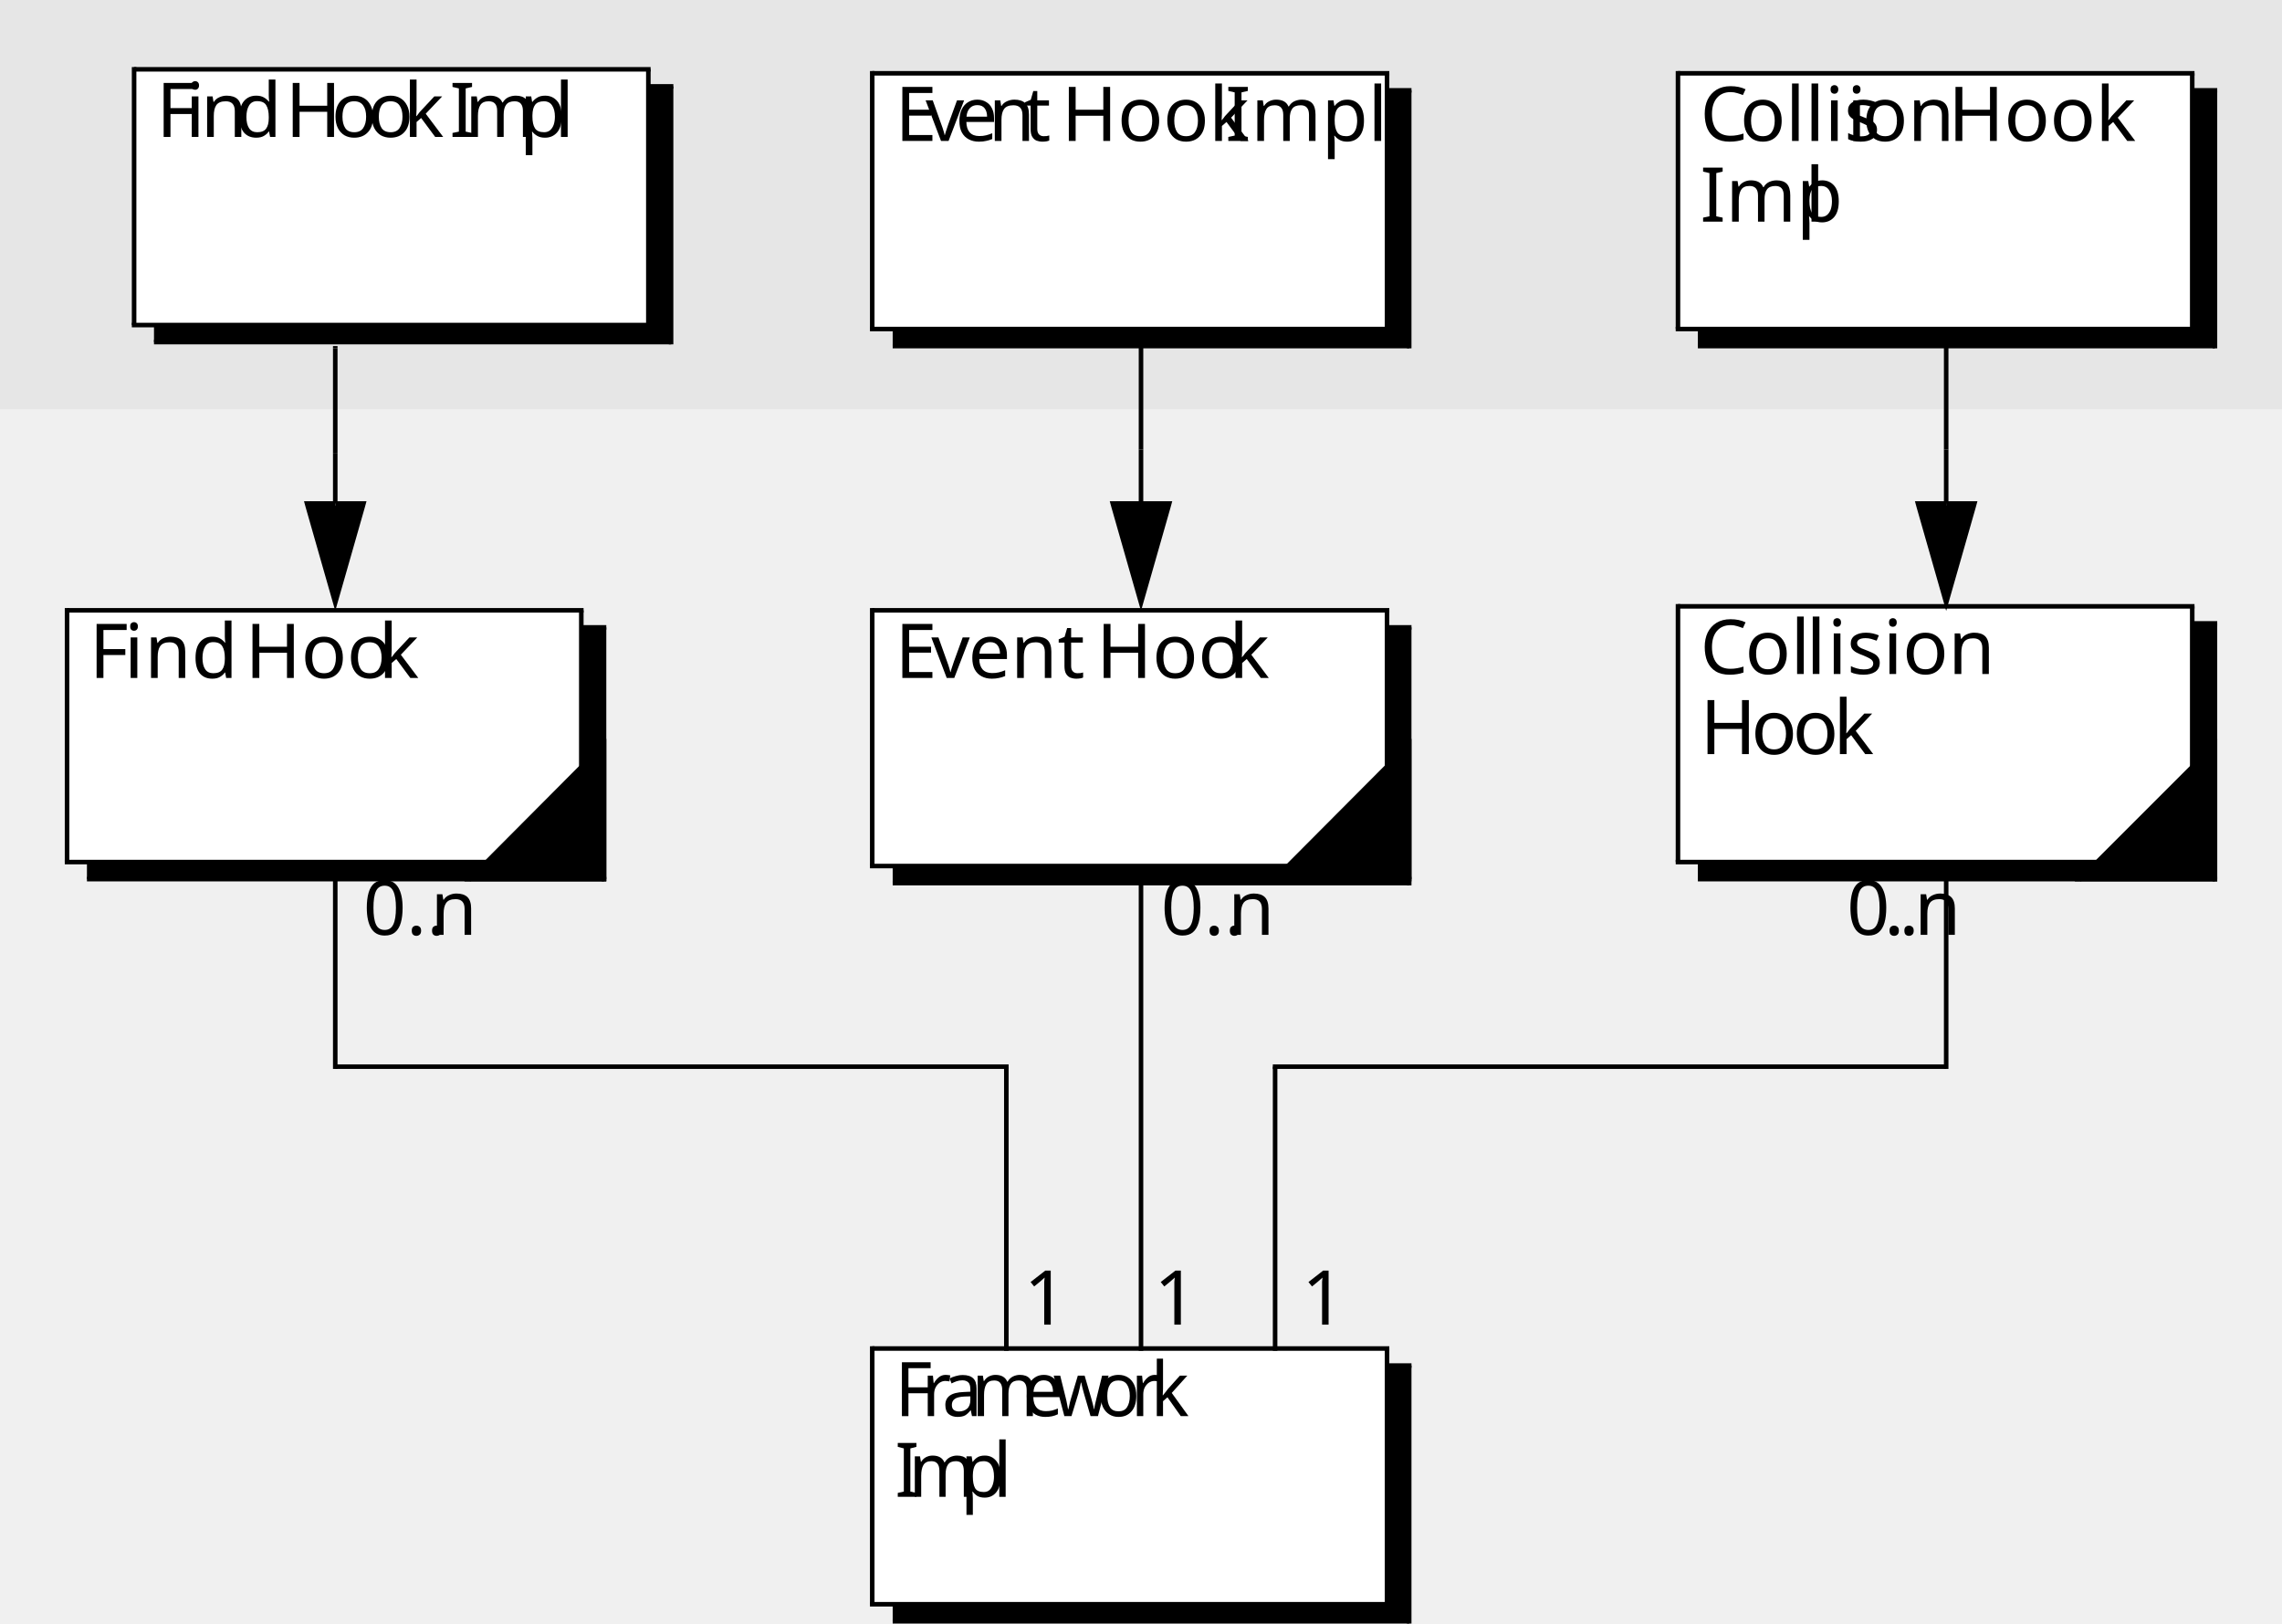
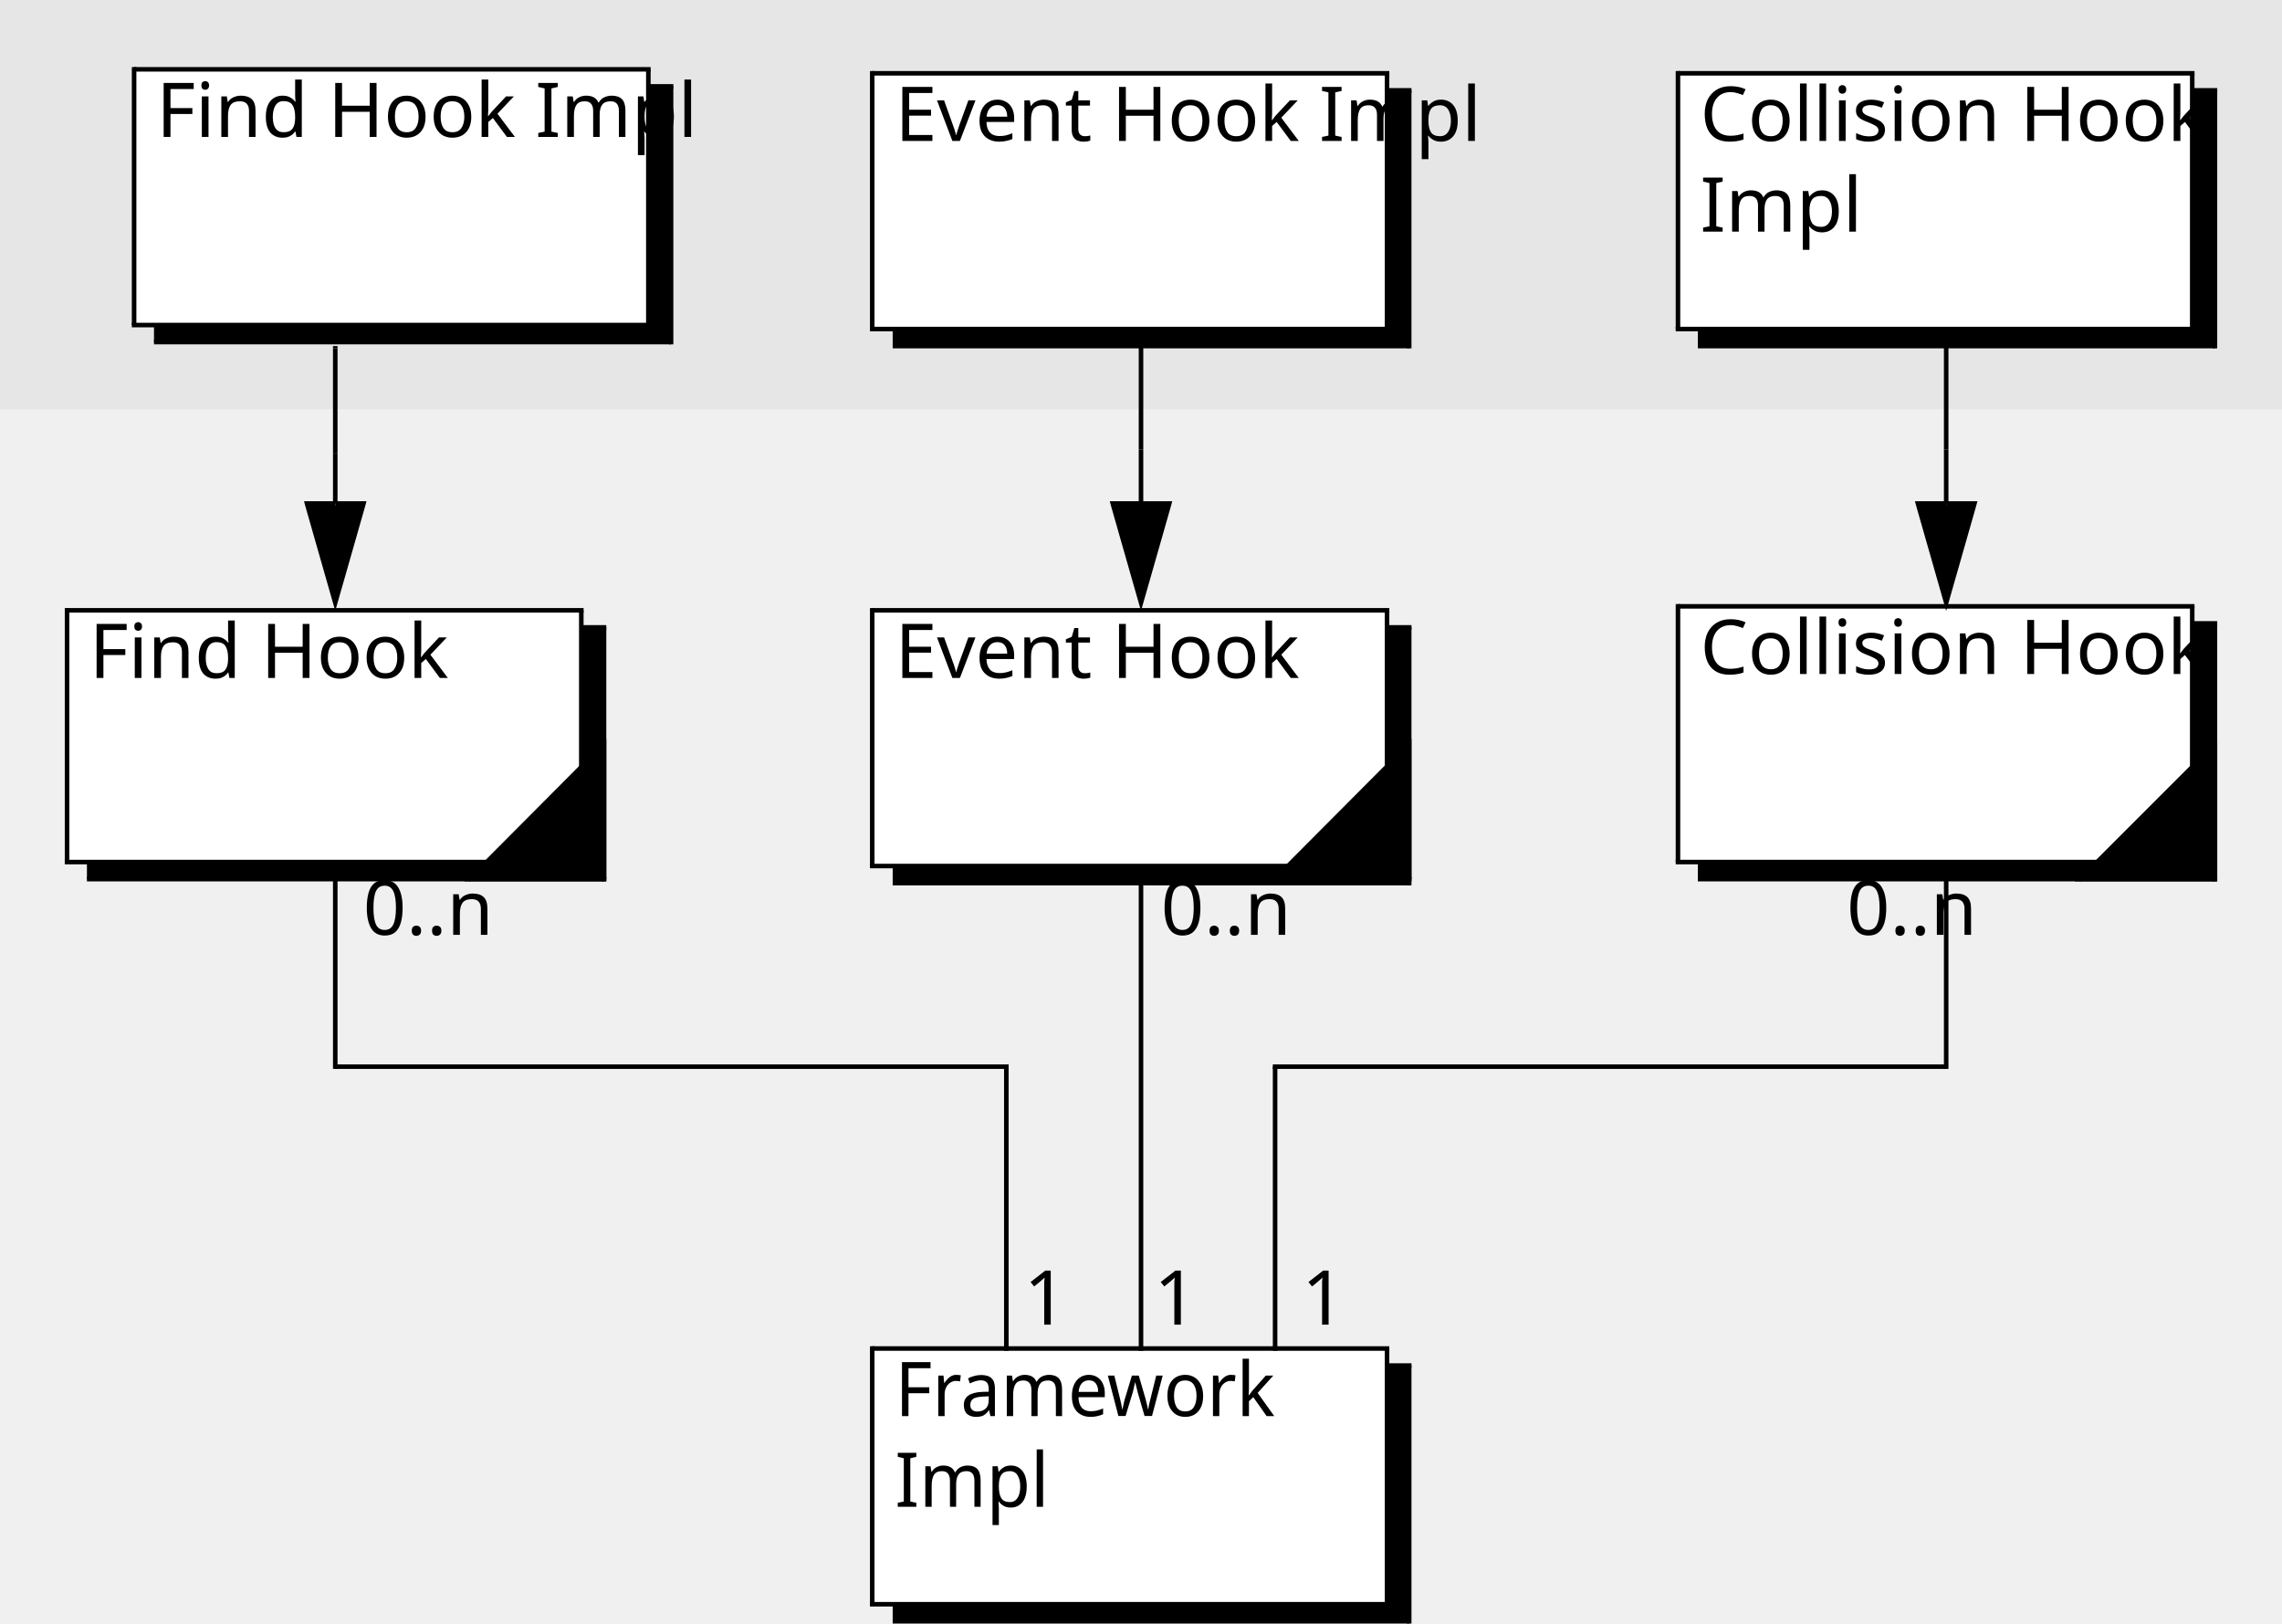
- <svg xmlns="http://www.w3.org/2000/svg" version="1.1" id="Layer_1" x="0px" y="0px" width="240.959px" height="171.42px" viewBox="0 0 240.959 171.42" style="enable-background:new 0 0 240.959 171.42;" xml:space="preserve">
-   <rect style="fill:#E6E6E6;" width="240.959" height="43.199" />
+ <svg xmlns="http://www.w3.org/2000/svg" version="1.1" id="Layer_1" x="0px" y="0px" width="240.959px" height="171.42px" viewBox="0 0 240.959 171.42" enable-background="new 0 0 240.959 171.42" xml:space="preserve">
+   <rect fill="#E6E6E6" width="240.959" height="43.199" />
  <rect x="16.5" y="9.12" width="54.36" height="27" />
  <rect x="16.5" y="8.88" width="54.6" height="0.479" />
  <rect x="70.62" y="9.12" width="0.48" height="27.239" />
  <rect x="16.26" y="35.88" width="54.6" height="0.479" />
  <rect x="16.26" y="8.88" width="0.48" height="27.24" />
-   <rect x="14.16" y="7.319" style="fill:#FFFFFF;" width="54.3" height="27" />
+   <rect x="14.16" y="7.319" fill="#FFFFFF" width="54.3" height="27" />
  <rect x="14.16" y="7.08" width="54.54" height="0.479" />
  <rect x="68.22" y="7.319" width="0.48" height="27.24" />
  <rect x="13.92" y="34.08" width="54.54" height="0.479" />
  <rect x="13.92" y="7.08" width="0.48" height="27.239" />
-   <text transform="matrix(1 0 0 1 16.5 14.46)">
-     <tspan x="0" y="0" style="font-family:'ProductusBook'; font-size:7.98;">F</tspan>
-     <tspan x="3.08" y="0" style="font-family:'ProductusBook'; font-size:7.98;">i</tspan>
-     <tspan x="4.7" y="0" style="font-family:'ProductusBook'; font-size:7.98;">n</tspan>
-     <tspan x="8.347" y="0" style="font-family:'ProductusBook'; font-size:7.98;">d</tspan>
-     <tspan x="12.066" y="0" style="font-family:'ProductusBook'; font-size:7.98;"> </tspan>
-     <tspan x="13.63" y="0" style="font-family:'ProductusBook'; font-size:7.98;">H</tspan>
-     <tspan x="18.489" y="0" style="font-family:'ProductusBook'; font-size:7.98;">o</tspan>
-     <tspan x="22.328" y="0" style="font-family:'ProductusBook'; font-size:7.98;">o</tspan>
-     <tspan x="26.11" y="0" style="font-family:'ProductusBook'; font-size:7.98;">k</tspan>
-     <tspan x="29.406" y="0" style="font-family:'ProductusBook'; font-size:7.98;"> </tspan>
-     <tspan x="30.97" y="0" style="font-family:'ProductusBook'; font-size:7.98;">I</tspan>
-     <tspan x="32.59" y="0" style="font-family:'ProductusBook'; font-size:7.98;">m</tspan>
-     <tspan x="38.343" y="0" style="font-family:'ProductusBook'; font-size:7.98;">p</tspan>
-     <tspan x="42.062" y="0" style="font-family:'ProductusBook'; font-size:7.98;">l</tspan>
-   </text>
-   <rect x="94.5" y="144.18" width="54.3" height="27" />
-   <rect x="94.5" y="143.939" width="54.54" height="0.48" />
-   <rect x="148.56" y="144.18" width="0.479" height="27.24" />
-   <rect x="94.26" y="170.939" width="54.541" height="0.48" />
-   <rect x="94.26" y="143.939" width="0.48" height="27.24" />
-   <rect x="92.1" y="142.38" style="fill:#FFFFFF;" width="54.359" height="27" />
+   <text transform="matrix(1 0 0 1 16.5 14.46)" font-family="'ProductusBook'" font-size="7.98">Find Hook Impl</text>
+   <rect x="94.5" y="144.181" width="54.3" height="27" />
+   <rect x="94.5" y="143.938" width="54.54" height="0.48" />
+   <rect x="148.56" y="144.181" width="0.479" height="27.239" />
+   <rect x="94.26" y="170.938" width="54.541" height="0.48" />
+   <rect x="94.26" y="143.938" width="0.48" height="27.24" />
+   <rect x="92.1" y="142.38" fill="#FFFFFF" width="54.359" height="27" />
  <rect x="92.1" y="142.14" width="54.6" height="0.48" />
  <rect x="146.22" y="142.38" width="0.479" height="27.24" />
  <rect x="91.86" y="169.14" width="54.6" height="0.48" />
  <rect x="91.86" y="142.14" width="0.48" height="27.24" />
-   <text transform="matrix(1 0 0 1.0522 94.5 149.5195)">
-     <tspan x="0" y="0" style="font-family:'ProductusOSGiBookc'; font-size:7.584;">F</tspan>
-     <tspan x="2.821" y="0" style="font-family:'ProductusOSGiBookc'; font-size:7.584;">r</tspan>
-     <tspan x="4.975" y="0" style="font-family:'ProductusOSGiBookc'; font-size:7.584;">a</tspan>
-     <tspan x="8.092" y="0" style="font-family:'ProductusOSGiBookc'; font-size:7.584;">m</tspan>
-     <tspan x="13.5" y="0" style="font-family:'ProductusOSGiBookc'; font-size:7.584;">e</tspan>
-     <tspan x="16.685" y="0" style="font-family:'ProductusOSGiBookc'; font-size:7.584;">w</tspan>
-     <tspan x="21.311" y="0" style="font-family:'ProductusOSGiBookc'; font-size:7.584;">o</tspan>
-     <tspan x="24.906" y="0" style="font-family:'ProductusOSGiBookc'; font-size:7.584;">r</tspan>
-     <tspan x="27.006" y="0" style="font-family:'ProductusOSGiBookc'; font-size:7.584;">k</tspan>
+   <text transform="matrix(0.9504 0 0 1 94.5 149.5195)" enable-background="new    ">
+     <tspan x="0" y="0" font-family="'ProductusOSGiBookc'" font-size="7.98">Framework</tspan>
+     <tspan x="0" y="9.576" font-family="'ProductusOSGiBookc'" font-size="7.98">Impl</tspan>
  </text>
-   <text transform="matrix(1 0 0 1.0522 94.5 158.04)">
-     <tspan x="0" y="0" style="font-family:'ProductusOSGiBookc'; font-size:7.584;">I</tspan>
-     <tspan x="1.456" y="0" style="font-family:'ProductusOSGiBookc'; font-size:7.584;">m</tspan>
-     <tspan x="6.909" y="0" style="font-family:'ProductusOSGiBookc'; font-size:7.584;">p</tspan>
-     <tspan x="10.375" y="0" style="font-family:'ProductusOSGiBookc'; font-size:7.584;">l</tspan>
-   </text>
-   <text transform="matrix(1 0 0 1 108.1196 139.8594)" style="font-family:'ProductusBook'; font-size:7.98;">1</text>
+   <text transform="matrix(1 0 0 1 108.1196 139.8594)" font-family="'ProductusBook'" font-size="7.98">1</text>
  <rect x="9.42" y="66.239" width="54.36" height="26.58" />
  <rect x="9.42" y="66" width="54.6" height="0.479" />
  <rect x="63.54" y="66.239" width="0.48" height="26.82" />
  <rect x="9.18" y="92.58" width="54.6" height="0.479" />
  <rect x="9.18" y="66" width="0.48" height="26.819" />
-   <rect x="7.08" y="64.439" style="fill:#FFFFFF;" width="54.3" height="26.58" />
+   <rect x="7.08" y="64.439" fill="#FFFFFF" width="54.3" height="26.58" />
  <rect x="7.08" y="64.199" width="54.54" height="0.48" />
  <rect x="61.14" y="64.439" width="0.48" height="26.82" />
-   <rect x="6.84" y="90.779" width="54.54" height="0.48" />
-   <rect x="6.84" y="64.199" width="0.48" height="26.82" />
-   <text transform="matrix(1 0 0 1 9.4199 71.5801)">
-     <tspan x="0" y="0" style="font-family:'ProductusSemibold'; font-size:7.98;">F</tspan>
-     <tspan x="3.703" y="0" style="font-family:'ProductusSemibold'; font-size:7.98;">i</tspan>
-     <tspan x="5.857" y="0" style="font-family:'ProductusSemibold'; font-size:7.98;">nd</tspan>
-     <tspan x="14.483" y="0" style="font-family:'ProductusSemibold'; font-size:7.98;"> </tspan>
-     <tspan x="16.462" y="0" style="font-family:'ProductusSemibold'; font-size:7.98;">Hoo</tspan>
-     <tspan x="30.562" y="0" style="font-family:'ProductusSemibold'; font-size:7.98;">k</tspan>
-   </text>
-   <polyline style="fill-rule:evenodd;clip-rule:evenodd;" points="63.78,78.6 49.62,92.819 63.78,92.819 " />
+   <rect x="6.84" y="90.778" width="54.54" height="0.48" />
+   <rect x="6.84" y="64.199" width="0.48" height="26.819" />
+   <text transform="matrix(1 0 0 1 9.4199 71.5801)" font-family="'ProductusSemibold'" font-size="7.98">Find Hook</text>
+   <polyline points="63.78,78.6 49.62,92.819 63.78,92.819 " />
  <polyline points="63.96,78.779 49.8,93 49.62,93.06 49.02,93.06 49.44,92.64 63.6,78.42 " />
  <rect x="49.62" y="92.58" width="14.4" height="0.479" />
  <polyline points="63.54,92.819 63.54,78.6 63.6,78.42 64.02,78 64.02,92.819 " />
-   <rect x="179.52" y="65.819" width="54.359" height="27" />
-   <rect x="179.52" y="65.58" width="54.6" height="0.479" />
-   <rect x="233.64" y="65.819" width="0.479" height="27.24" />
+   <rect x="179.521" y="65.819" width="54.358" height="27" />
+   <rect x="179.521" y="65.58" width="54.6" height="0.479" />
+   <rect x="233.64" y="65.819" width="0.479" height="27.241" />
  <rect x="179.28" y="92.58" width="54.6" height="0.479" />
-   <rect x="179.28" y="65.58" width="0.48" height="27.239" />
-   <rect x="177.18" y="64.02" style="fill:#FFFFFF;" width="54.3" height="27" />
-   <rect x="177.18" y="63.779" width="54.54" height="0.48" />
-   <rect x="231.24" y="64.02" width="0.48" height="27.24" />
-   <rect x="176.94" y="90.779" width="54.54" height="0.48" />
+   <rect x="179.28" y="65.58" width="0.479" height="27.239" />
+   <rect x="177.181" y="64.02" fill="#FFFFFF" width="54.299" height="27" />
+   <rect x="177.181" y="63.779" width="54.539" height="0.48" />
+   <rect x="231.24" y="64.02" width="0.479" height="27.24" />
+   <rect x="176.94" y="90.778" width="54.539" height="0.48" />
  <rect x="176.94" y="63.779" width="0.479" height="27.24" />
-   <text transform="matrix(1 0 0 1 179.52 71.1602)">
-     <tspan x="0" y="0" style="font-family:'ProductusSemibold'; font-size:7.98;">C</tspan>
-     <tspan x="4.74" y="0" style="font-family:'ProductusSemibold'; font-size:7.98;">ol</tspan>
-     <tspan x="11.22" y="0" style="font-family:'ProductusSemibold'; font-size:7.98;">l</tspan>
-     <tspan x="13.438" y="0" style="font-family:'ProductusSemibold'; font-size:7.98;">ision</tspan>
-     <tspan x="29.677" y="0" style="font-family:'ProductusSemibold'; font-size:7.98;"> </tspan>
-   </text>
-   <text transform="matrix(1 0 0 1 179.52 79.6201)">
-     <tspan x="0" y="0" style="font-family:'ProductusSemibold'; font-size:7.98;">H</tspan>
-     <tspan x="5.395" y="0" style="font-family:'ProductusSemibold'; font-size:7.98;">o</tspan>
-     <tspan x="9.768" y="0" style="font-family:'ProductusSemibold'; font-size:7.98;">o</tspan>
-     <tspan x="14.085" y="0" style="font-family:'ProductusSemibold'; font-size:7.98;">k</tspan>
-   </text>
-   <polyline style="fill-rule:evenodd;clip-rule:evenodd;" points="233.879,78.6 219.66,92.819 233.879,92.819 " />
+   <text transform="matrix(1 0 0 1 179.5205 71.1602)" font-family="'ProductusSemibold'" font-size="7.98">Collision Hook</text>
+   <polyline points="233.879,78.6 219.66,92.819 233.879,92.819 " />
  <polyline points="234.06,78.779 219.84,93 219.66,93.06 219.06,93.06 233.7,78.42 " />
  <rect x="219.66" y="92.58" width="14.46" height="0.479" />
  <polyline points="233.64,92.819 233.64,78.6 233.7,78.42 234.12,78 234.12,92.819 " />
-   <rect x="35.16" y="92.58" width="0.48" height="20.279" />
+   <rect x="35.16" y="92.58" width="0.48" height="20.278" />
  <rect x="35.4" y="112.38" width="71.1" height="0.479" />
  <rect x="106.02" y="112.62" width="0.48" height="30" />
  <polyline points="35.4,52.92 38.7,52.92 38.52,53.58 35.4,64.5 32.28,53.58 32.1,52.92 32.76,52.92 33.24,53.279 35.88,62.52   34.92,62.819 34.92,62.52 37.56,53.279 38.52,53.58 38.04,53.939 35.4,53.939 " />
  <rect x="32.76" y="52.92" width="2.64" height="1.02" />
-   <polyline style="fill-rule:evenodd;clip-rule:evenodd;" points="35.4,53.399 38.04,53.399 35.4,62.64 32.76,53.399 " />
+   <polyline points="35.4,53.399 38.04,53.399 35.4,62.64 32.76,53.399 " />
  <rect x="35.16" y="36.54" width="0.48" height="0.239" />
  <rect x="35.16" y="36.779" width="0.48" height="11.04" />
  <rect x="35.16" y="47.819" width="0.48" height="5.341" />
-   <text transform="matrix(1 0 0 1 194.9995 98.7002)">
-     <tspan x="0" y="0" style="font-family:'ProductusBook'; font-size:7.98;">0</tspan>
-     <tspan x="3.942" y="0" style="font-family:'ProductusBook'; font-size:7.98;">.</tspan>
-     <tspan x="5.506" y="0" style="font-family:'ProductusBook'; font-size:7.98;">.</tspan>
-     <tspan x="7.134" y="0" style="font-family:'ProductusBook'; font-size:7.98;">n</tspan>
-   </text>
-   <text transform="matrix(1 0 0 1 38.3398 98.7002)">
-     <tspan x="0" y="0" style="font-family:'ProductusBook'; font-size:7.98;">0..</tspan>
-     <tspan x="7.126" y="0" style="font-family:'ProductusBook'; font-size:7.98;">n</tspan>
-   </text>
-   <text transform="matrix(1 0 0 1 121.8599 139.8594)" style="font-family:'ProductusBook'; font-size:7.98;">1</text>
-   <rect x="179.52" y="9.54" width="54.359" height="27" />
-   <rect x="179.52" y="9.3" width="54.6" height="0.479" />
+   <text transform="matrix(1 0 0 1 194.999 98.7002)" font-family="'ProductusBook'" font-size="7.98">0..n</text>
+   <text transform="matrix(1 0 0 1 38.3398 98.7002)" font-family="'ProductusBook'" font-size="7.98">0..n</text>
+   <text transform="matrix(1 0 0 1 121.8604 139.8594)" font-family="'ProductusBook'" font-size="7.98">1</text>
+   <rect x="179.521" y="9.54" width="54.358" height="27" />
+   <rect x="179.521" y="9.3" width="54.6" height="0.479" />
  <rect x="233.64" y="9.54" width="0.479" height="27.239" />
  <rect x="179.28" y="36.3" width="54.6" height="0.479" />
-   <rect x="179.28" y="9.3" width="0.48" height="27.24" />
-   <rect x="177.18" y="7.739" style="fill:#FFFFFF;" width="54.3" height="27" />
-   <rect x="177.18" y="7.5" width="54.54" height="0.479" />
-   <rect x="231.24" y="7.739" width="0.48" height="27.24" />
-   <rect x="176.94" y="34.5" width="54.54" height="0.479" />
+   <rect x="179.28" y="9.3" width="0.479" height="27.24" />
+   <rect x="177.181" y="7.739" fill="#FFFFFF" width="54.299" height="27" />
+   <rect x="177.181" y="7.5" width="54.539" height="0.479" />
+   <rect x="231.24" y="7.739" width="0.479" height="27.24" />
+   <rect x="176.94" y="34.5" width="54.539" height="0.479" />
  <rect x="176.94" y="7.5" width="0.479" height="27.239" />
-   <text transform="matrix(1 0 0 1 179.52 14.8799)">
-     <tspan x="0" y="0" style="font-family:'ProductusBook'; font-size:7.98;">C</tspan>
-     <tspan x="4.205" y="0" style="font-family:'ProductusBook'; font-size:7.98;">ollis</tspan>
-     <tspan x="15.497" y="0" style="font-family:'ProductusBook'; font-size:7.98;">i</tspan>
-     <tspan x="17.109" y="0" style="font-family:'ProductusBook'; font-size:7.98;">on</tspan>
-     <tspan x="24.57" y="0" style="font-family:'ProductusBook'; font-size:7.98;"> </tspan>
-     <tspan x="26.183" y="0" style="font-family:'ProductusBook'; font-size:7.98;">Hook </tspan>
+   <text transform="matrix(1 0 0 1 179.5205 14.8799)" enable-background="new    ">
+     <tspan x="0" y="0" font-family="'ProductusBook'" font-size="7.98">Collision Hook</tspan>
+     <tspan x="0" y="9.576" font-family="'ProductusBook'" font-size="7.98">Impl</tspan>
  </text>
-   <text transform="matrix(1 0 0 1 179.52 23.4004)">
-     <tspan x="0" y="0" style="font-family:'ProductusBook'; font-size:7.98;">Imp</tspan>
-     <tspan x="11.084" y="0" style="font-family:'ProductusBook'; font-size:7.98;">l</tspan>
-   </text>
-   <polyline points="205.5,52.92 208.8,52.92 208.62,53.58 205.5,64.5 202.379,53.58 202.2,52.92 202.86,52.92 203.34,53.279   205.98,62.52 205.02,62.819 205.02,62.52 207.66,53.279 208.62,53.58 208.14,53.939 205.5,53.939 " />
+   <polyline points="205.5,52.92 208.8,52.92 208.62,53.58 205.5,64.5 202.379,53.58 202.2,52.92 202.86,52.92 203.34,53.279   205.979,62.52 205.021,62.819 205.021,62.52 207.66,53.279 208.62,53.58 208.14,53.939 205.5,53.939 " />
  <rect x="202.86" y="52.92" width="2.64" height="1.02" />
-   <polyline style="fill-rule:evenodd;clip-rule:evenodd;" points="205.5,53.399 208.14,53.399 205.5,62.64 202.86,53.399 " />
+   <polyline points="205.5,53.399 208.14,53.399 205.5,62.64 202.86,53.399 " />
  <rect x="205.26" y="35.88" width="0.479" height="0.24" />
  <rect x="205.26" y="36.12" width="0.479" height="11.34" />
  <rect x="205.26" y="47.46" width="0.479" height="5.7" />
-   <rect x="205.26" y="92.58" width="0.479" height="20.279" />
-   <rect x="134.4" y="112.38" width="71.1" height="0.479" />
-   <rect x="134.4" y="112.62" width="0.479" height="30" />
+   <rect x="205.26" y="92.58" width="0.479" height="20.278" />
+   <rect x="134.399" y="112.38" width="71.101" height="0.479" />
+   <rect x="134.399" y="112.62" width="0.479" height="30" />
  <rect x="94.5" y="66.239" width="54.3" height="27" />
  <rect x="94.5" y="66" width="54.54" height="0.479" />
  <rect x="148.56" y="66.239" width="0.479" height="27.24" />
  <rect x="94.26" y="93" width="54.541" height="0.479" />
  <rect x="94.26" y="66" width="0.48" height="27.239" />
-   <rect x="92.1" y="64.439" style="fill:#FFFFFF;" width="54.359" height="27" />
+   <rect x="92.1" y="64.439" fill="#FFFFFF" width="54.359" height="27" />
  <rect x="92.1" y="64.199" width="54.6" height="0.48" />
  <rect x="146.22" y="64.439" width="0.479" height="27.24" />
-   <rect x="91.86" y="91.199" width="54.6" height="0.48" />
-   <rect x="91.86" y="64.199" width="0.48" height="27.24" />
-   <text transform="matrix(1 0 0 1 94.5 71.5801)">
-     <tspan x="0" y="0" style="font-family:'ProductusSemibold'; font-size:7.98;">E</tspan>
-     <tspan x="3.838" y="0" style="font-family:'ProductusSemibold'; font-size:7.98;">v</tspan>
-     <tspan x="7.732" y="0" style="font-family:'ProductusSemibold'; font-size:7.98;">ent</tspan>
-     <tspan x="19.223" y="0" style="font-family:'ProductusSemibold'; font-size:7.98;"> </tspan>
-     <tspan x="21.258" y="0" style="font-family:'ProductusSemibold'; font-size:7.98;">Hoo</tspan>
-     <tspan x="35.287" y="0" style="font-family:'ProductusSemibold'; font-size:7.98;">k</tspan>
-   </text>
-   <polyline style="fill-rule:evenodd;clip-rule:evenodd;" points="148.8,78.6 134.64,92.819 148.8,92.819 " />
-   <polyline points="148.98,78.779 134.82,93 134.64,93.06 134.04,93.06 134.459,92.64 148.62,78.42 " />
+   <rect x="91.86" y="91.199" width="54.6" height="0.479" />
+   <rect x="91.86" y="64.199" width="0.48" height="27.239" />
+   <text transform="matrix(1 0 0 1 94.5 71.5801)" font-family="'ProductusSemibold'" font-size="7.98">Event Hook</text>
+   <polyline points="148.8,78.6 134.64,92.819 148.8,92.819 " />
+   <polyline points="148.979,78.779 134.819,93 134.64,93.06 134.04,93.06 134.459,92.64 148.62,78.42 " />
  <rect x="134.64" y="92.58" width="14.399" height="0.479" />
  <polyline points="148.56,92.819 148.56,78.6 148.62,78.42 149.04,78 149.04,92.819 " />
-   <text transform="matrix(1 0 0 1 122.5796 98.7002)">
-     <tspan x="0" y="0" style="font-family:'ProductusBook'; font-size:7.98;">0..</tspan>
-     <tspan x="7.078" y="0" style="font-family:'ProductusBook'; font-size:7.98;">n</tspan>
-   </text>
+   <text transform="matrix(1 0 0 1 122.5791 98.7002)" font-family="'ProductusBook'" font-size="7.98">0..n</text>
  <rect x="94.5" y="9.54" width="54.3" height="27" />
  <rect x="94.5" y="9.3" width="54.54" height="0.479" />
  <rect x="148.56" y="9.54" width="0.479" height="27.239" />
  <rect x="94.26" y="36.3" width="54.541" height="0.479" />
  <rect x="94.26" y="9.3" width="0.48" height="27.24" />
-   <rect x="92.1" y="7.739" style="fill:#FFFFFF;" width="54.359" height="27" />
+   <rect x="92.1" y="7.739" fill="#FFFFFF" width="54.359" height="27" />
  <rect x="92.1" y="7.5" width="54.6" height="0.479" />
  <rect x="146.22" y="7.739" width="0.479" height="27.24" />
  <rect x="91.86" y="34.5" width="54.6" height="0.479" />
  <rect x="91.86" y="7.5" width="0.48" height="27.239" />
-   <text transform="matrix(1 0 0 1 94.5 14.8799)">
-     <tspan x="0" y="0" style="font-family:'ProductusBook'; font-size:7.98;">E</tspan>
-     <tspan x="3.24" y="0" style="font-family:'ProductusBook'; font-size:7.98;">v</tspan>
-     <tspan x="6.368" y="0" style="font-family:'ProductusBook'; font-size:7.98;">e</tspan>
-     <tspan x="9.871" y="0" style="font-family:'ProductusBook'; font-size:7.98;">n</tspan>
-     <tspan x="13.59" y="0" style="font-family:'ProductusBook'; font-size:7.98;">t</tspan>
-     <tspan x="15.968" y="0" style="font-family:'ProductusBook'; font-size:7.98;"> </tspan>
-     <tspan x="17.58" y="0" style="font-family:'ProductusBook'; font-size:7.98;">Hook</tspan>
-     <tspan x="33.276" y="0" style="font-family:'ProductusBook'; font-size:7.98;"> </tspan>
-     <tspan x="34.888" y="0" style="font-family:'ProductusBook'; font-size:7.98;">Impl</tspan>
-   </text>
-   <polyline points="120.48,52.92 123.78,52.92 123.6,53.58 120.48,64.5 117.36,53.58 117.18,52.92 117.84,52.92 118.32,53.279   120.959,62.52 120,62.819 120,62.52 122.64,53.279 123.6,53.58 123.12,53.939 120.48,53.939 " />
+   <text transform="matrix(1 0 0 1 94.5 14.8799)" font-family="'ProductusBook'" font-size="7.98">Event Hook Impl</text>
+   <polyline points="120.48,52.92 123.78,52.92 123.601,53.58 120.48,64.5 117.36,53.58 117.18,52.92 117.84,52.92 118.32,53.279   120.959,62.52 120,62.819 120,62.52 122.64,53.279 123.601,53.58 123.12,53.939 120.48,53.939 " />
  <rect x="117.84" y="52.92" width="2.64" height="1.02" />
-   <polyline style="fill-rule:evenodd;clip-rule:evenodd;" points="120.48,53.399 123.12,53.399 120.48,62.64 117.84,53.399 " />
+   <polyline points="120.48,53.399 123.12,53.399 120.48,62.64 117.84,53.399 " />
  <rect x="120.24" y="35.88" width="0.48" height="0.24" />
  <rect x="120.24" y="36.12" width="0.48" height="11.34" />
  <rect x="120.24" y="47.46" width="0.48" height="5.7" />
  <rect x="120.24" y="92.58" width="0.48" height="0.239" />
  <rect x="120.24" y="92.819" width="0.48" height="49.801" />
-   <text transform="matrix(1 0 0 1 137.4595 139.8594)" style="font-family:'ProductusBook'; font-size:7.98;">1</text>
+   <text transform="matrix(1 0 0 1 137.46 139.8594)" font-family="'ProductusBook'" font-size="7.98">1</text>
</svg>
